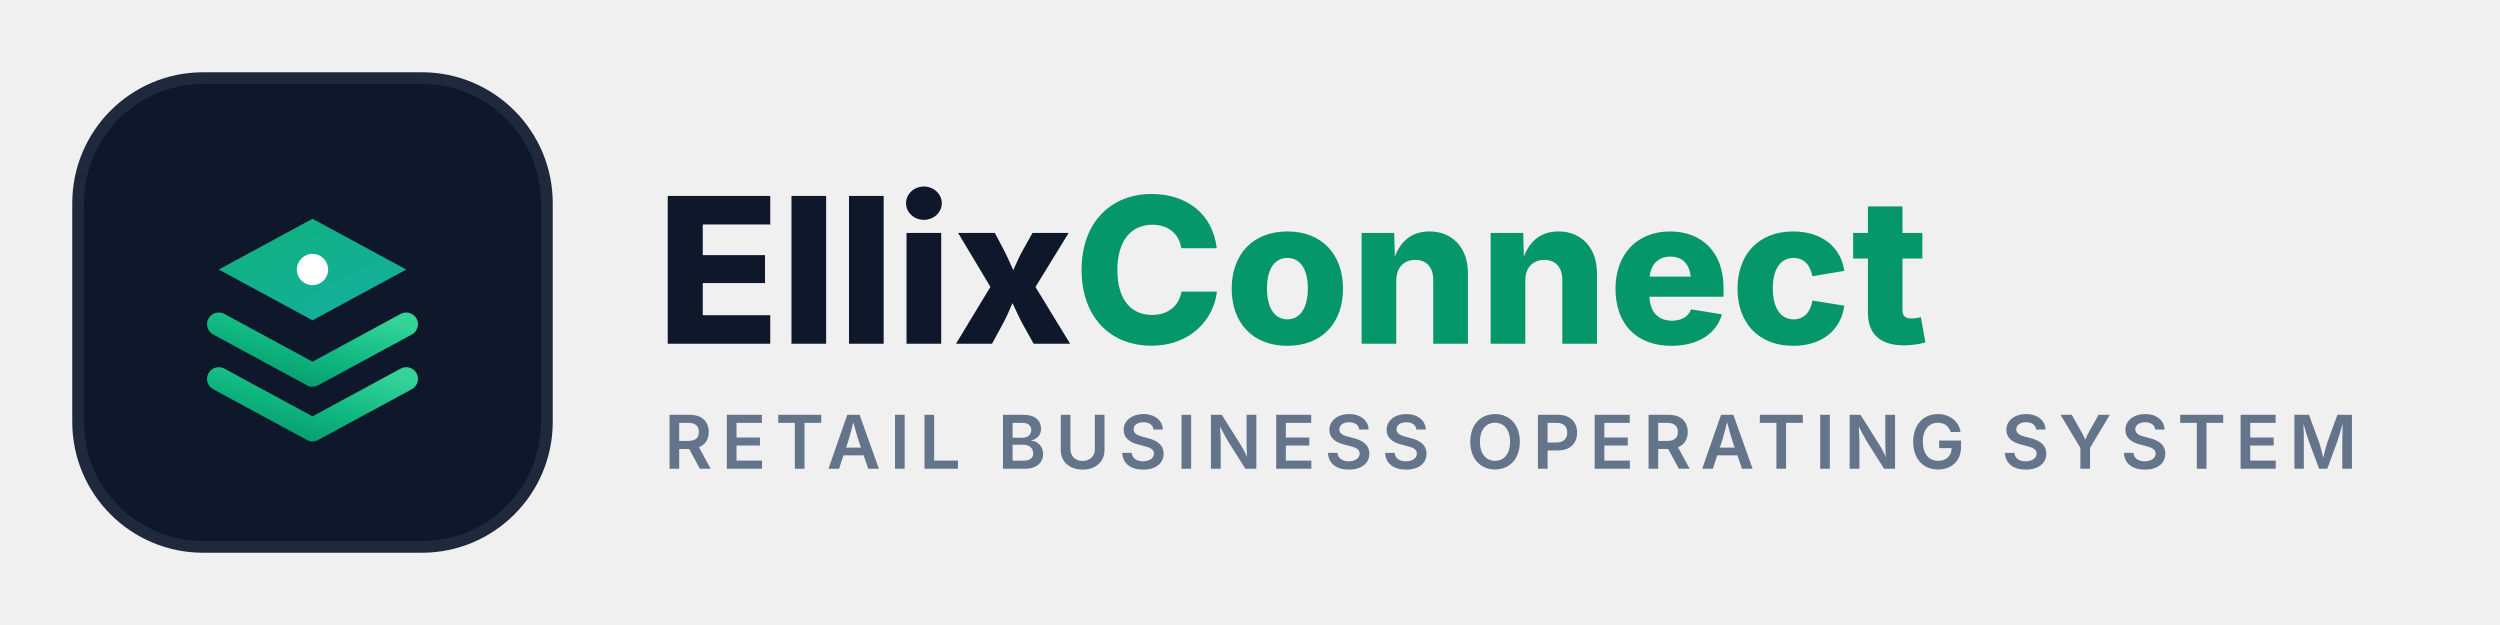
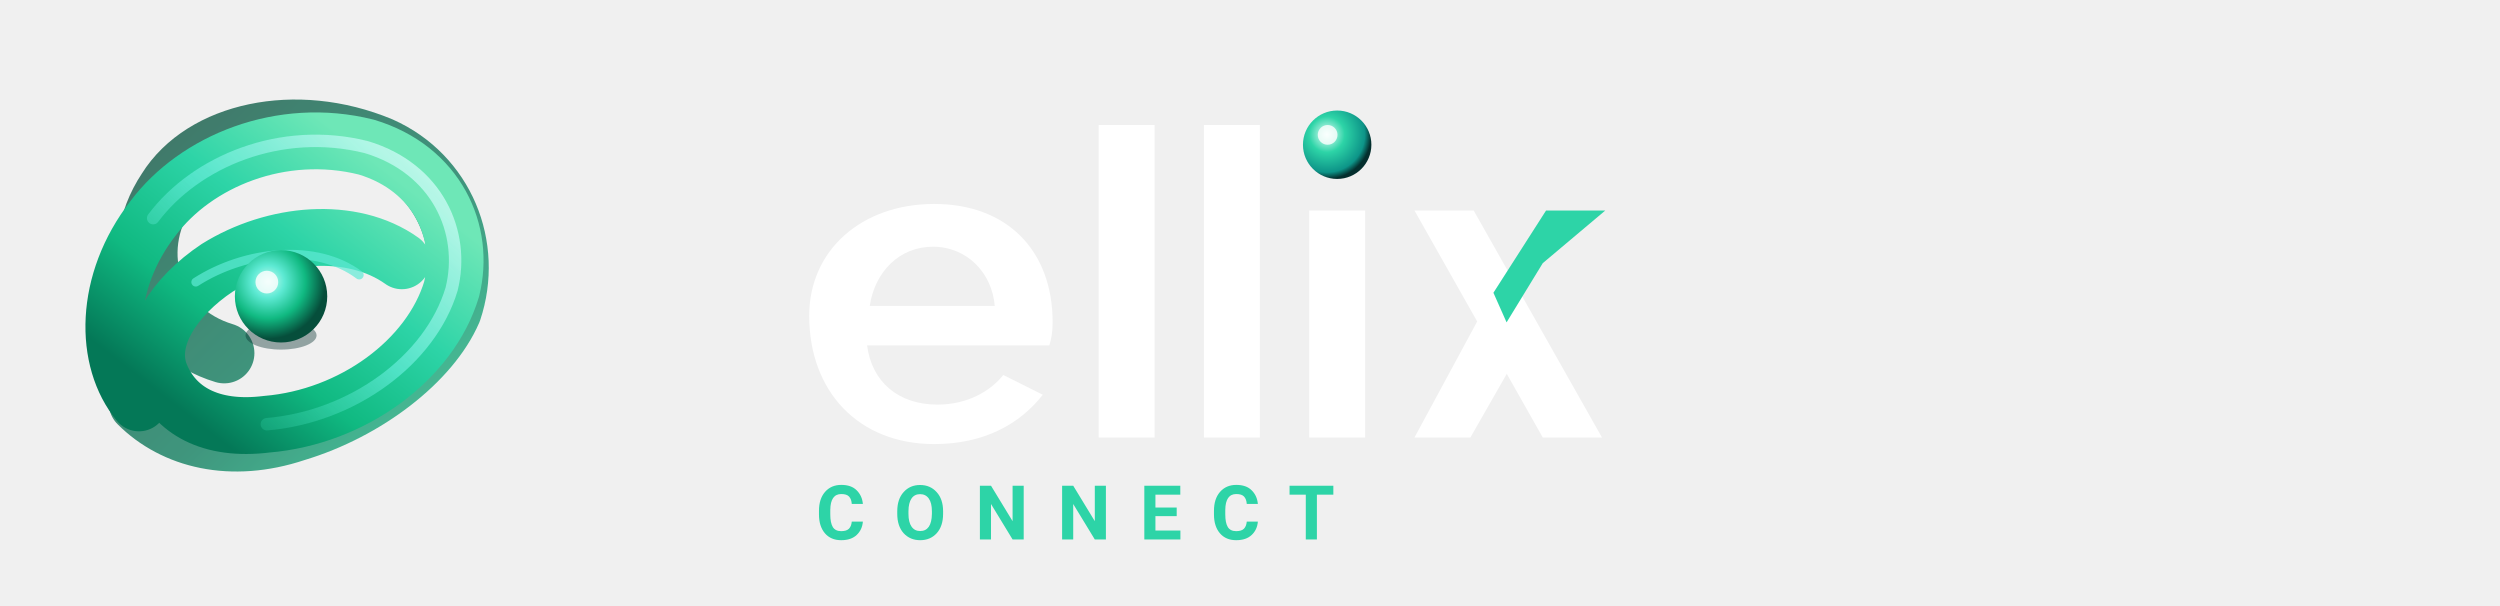
- <svg xmlns="http://www.w3.org/2000/svg" viewBox="0 0 320 80" width="320" height="80" fill="none">
+ <svg xmlns="http://www.w3.org/2000/svg" viewBox="0 0 380 92" width="380" height="92" fill="none">
  <defs>
-     <linearGradient id="ellix-grad" x1="0%" y1="100%" x2="100%" y2="0%">
-       <stop offset="0%" stop-color="#059669" />
-       <stop offset="50%" stop-color="#10b981" />
-       <stop offset="100%" stop-color="#34d399" />
+     <linearGradient id="fl-front-grad" x1="15%" y1="90%" x2="85%" y2="15%">
+       <stop offset="0%" stop-color="#047857" />
+       <stop offset="30%" stop-color="#10B981" />
+       <stop offset="65%" stop-color="#2DD4A7" />
+       <stop offset="100%" stop-color="#6EE7B7" />
    </linearGradient>
-     <linearGradient id="ellix-teal" x1="0%" y1="0%" x2="100%" y2="100%">
-       <stop offset="0%" stop-color="#10b981" />
-       <stop offset="100%" stop-color="#14b8a6" />
+     <linearGradient id="fl-shadow-grad" x1="0%" y1="0%" x2="100%" y2="100%">
+       <stop offset="0%" stop-color="#064E3B" />
+       <stop offset="60%" stop-color="#047857" />
+       <stop offset="100%" stop-color="#10B981" />
    </linearGradient>
-     <filter id="subtle-glow" x="-20%" y="-20%" width="140%" height="140%">
-       <feDropShadow dx="0" dy="4" stdDeviation="6" flood-color="#10b981" flood-opacity="0.25" />
-     </filter>
+     <linearGradient id="fl-highlight-grad" x1="0%" y1="100%" x2="100%" y2="0%">
+       <stop offset="0%" stop-color="#10B981" stop-opacity="0.1" />
+       <stop offset="50%" stop-color="#5EEAD4" stop-opacity="0.85" />
+       <stop offset="100%" stop-color="#E6FFFA" stop-opacity="0.95" />
+     </linearGradient>
+     <radialGradient id="fl-orb-3d" cx="36%" cy="34%" r="62%">
+       <stop offset="0%" stop-color="#CCFBF1" />
+       <stop offset="28%" stop-color="#5EEAD4" />
+       <stop offset="65%" stop-color="#10B981" />
+       <stop offset="100%" stop-color="#064E3B" />
+     </radialGradient>
+     <radialGradient id="i-dot-grad" cx="35%" cy="35%" r="65%">
+       <stop offset="0%" stop-color="#E6FFFA" />
+       <stop offset="40%" stop-color="#2DD4A7" />
+       <stop offset="85%" stop-color="#0D9488" />
+       <stop offset="100%" stop-color="#042F2E" />
+     </radialGradient>
  </defs>
  <style>
-     .brand-title { font-family: 'Plus Jakarta Sans', system-ui, -apple-system, sans-serif; font-weight: 800; font-size: 26px; fill: #0f172a; }
-     .brand-accent { fill: #059669; }
-     .brand-tagline { font-family: 'Plus Jakarta Sans', system-ui, -apple-system, sans-serif; font-weight: 600; font-size: 9.5px; fill: #64748b; letter-spacing: 0.12em; }
-     @media (prefers-color-scheme: dark) {
-       .brand-title { fill: #f8fafc; }
-       .brand-accent { fill: #34d399; }
-       .brand-tagline { fill: #94a3b8; }
+     .brand-wordmark {
+       font-family: -apple-system, BlinkMacSystemFont, "Segoe UI", Roboto, "Plus Jakarta Sans", Montserrat, sans-serif;
+       font-weight: 800;
+       letter-spacing: -0.02em;
+     }
+     .brand-tagline {
+       font-family: -apple-system, BlinkMacSystemFont, "Segoe UI", Roboto, "Plus Jakarta Sans", sans-serif;
+       font-weight: 700;
+       font-size: 11.5px;
+       letter-spacing: 0.38em;
+       fill: #2DD4A7;
    }
  </style>
-   <g transform="translate(10, 10)">
-     <rect width="60" height="60" rx="16" fill="#0f172a" stroke="#1e293b" stroke-width="1.5" />
-     <path d="M30 18L18 24.5L30 31L42 24.5L30 18Z" fill="url(#ellix-teal)" opacity="0.95" />
-     <path d="M18 31.5L30 38L42 31.5" stroke="url(#ellix-grad)" stroke-width="3" stroke-linecap="round" stroke-linejoin="round" />
-     <path d="M18 38.5L30 45L42 38.5" stroke="url(#ellix-grad)" stroke-width="3" stroke-linecap="round" stroke-linejoin="round" />
-     <circle cx="30" cy="24.5" r="2" fill="#ffffff" />
+   <g transform="translate(6, 4) scale(0.54)">
+     <path d="M 52 92 C 32 86 24 64 36 46 C 46 30 72 24 96 34 C 114 42 122 62 116 80 C 110 94 92 108 72 114 C 54 120 38 116 28 106" stroke="url(#fl-shadow-grad)" stroke-width="17" stroke-linecap="round" stroke-linejoin="round" opacity="0.75" />
+     <path d="M 28 106 C 18 94 18 72 32 54 C 44 38 68 28 92 34 C 112 40 120 58 116 74 C 110 94 88 110 64 112 C 48 114 38 108 34 98 C 30 88 38 76 50 68 C 66 58 88 56 102 66" stroke="url(#fl-front-grad)" stroke-width="16" stroke-linecap="round" stroke-linejoin="round" />
+     <path d="M 32 54 C 44 38 68 28 92 34 C 112 40 120 58 116 74 C 110 94 88 110 64 112" stroke="url(#fl-highlight-grad)" stroke-width="3.5" stroke-linecap="round" fill="none" opacity="0.9" />
+     <path d="M 44 72 C 58 63 78 61 90 70" stroke="#5EEAD4" stroke-width="2.5" stroke-linecap="round" fill="none" opacity="0.7" />
+     <g transform="translate(68, 76)">
+       <ellipse cx="0" cy="11" rx="10" ry="4" fill="#042F2E" opacity="0.4" />
+       <circle cx="0" cy="0" r="13" fill="url(#fl-orb-3d)" />
+       <circle cx="-4" cy="-4" r="3.2" fill="#FFFFFF" opacity="0.8" />
+     </g>
  </g>
-   <text x="84" y="44" class="brand-title">
-     Ellix<tspan class="brand-accent">Connect</tspan>
-   </text>
-   <text x="85" y="60" class="brand-tagline">
-     RETAIL BUSINESS OPERATING SYSTEM
-   </text>
+   <g transform="translate(100, 0)">
+     <path d="M 23 48 C 23 38 31 31 42 31 C 53 31 60 38 60 49 C 60 50.5 59.8 51.5 59.5 52.5 L 31.8 52.5 C 32.5 58 36.5 61.5 42.5 61.5 C 47 61.5 50.5 59.5 52.5 57 L 58.5 60 C 55 64.5 49.5 67.5 42 67.5 C 30.5 67.5 23 59.5 23 48 Z M 51.2 46.5 C 50.8 41.5 47 37.5 41.8 37.5 C 36.8 37.5 33 41.2 32.2 46.5 L 51.2 46.5 Z" fill="#FFFFFF" />
+     <path d="M 67 19 L 75.5 19 L 75.5 66.5 L 67 66.5 Z" fill="#FFFFFF" />
+     <path d="M 83 19 L 91.5 19 L 91.5 66.5 L 83 66.5 Z" fill="#FFFFFF" />
+     <path d="M 99 32 L 107.5 32 L 107.5 66.5 L 99 66.5 Z" fill="#FFFFFF" />
+     <circle cx="103.25" cy="22" r="5.2" fill="url(#i-dot-grad)" />
+     <circle cx="101.8" cy="20.5" r="1.5" fill="#FFFFFF" opacity="0.8" />
+     <path d="M 115 32 L 124 32 L 143.5 66.5 L 134.5 66.5 Z" fill="#FFFFFF" />
+     <path d="M 115 66.5 L 123.5 66.5 L 129.5 56 L 125 48 Z" fill="#FFFFFF" />
+     <path d="M 129 49 L 134.5 40 L 144 32 L 135 32 L 127 44.5 Z" fill="#2DD4A7" />
+     <text x="24" y="82" class="brand-tagline">CONNECT</text>
+   </g>
</svg>
